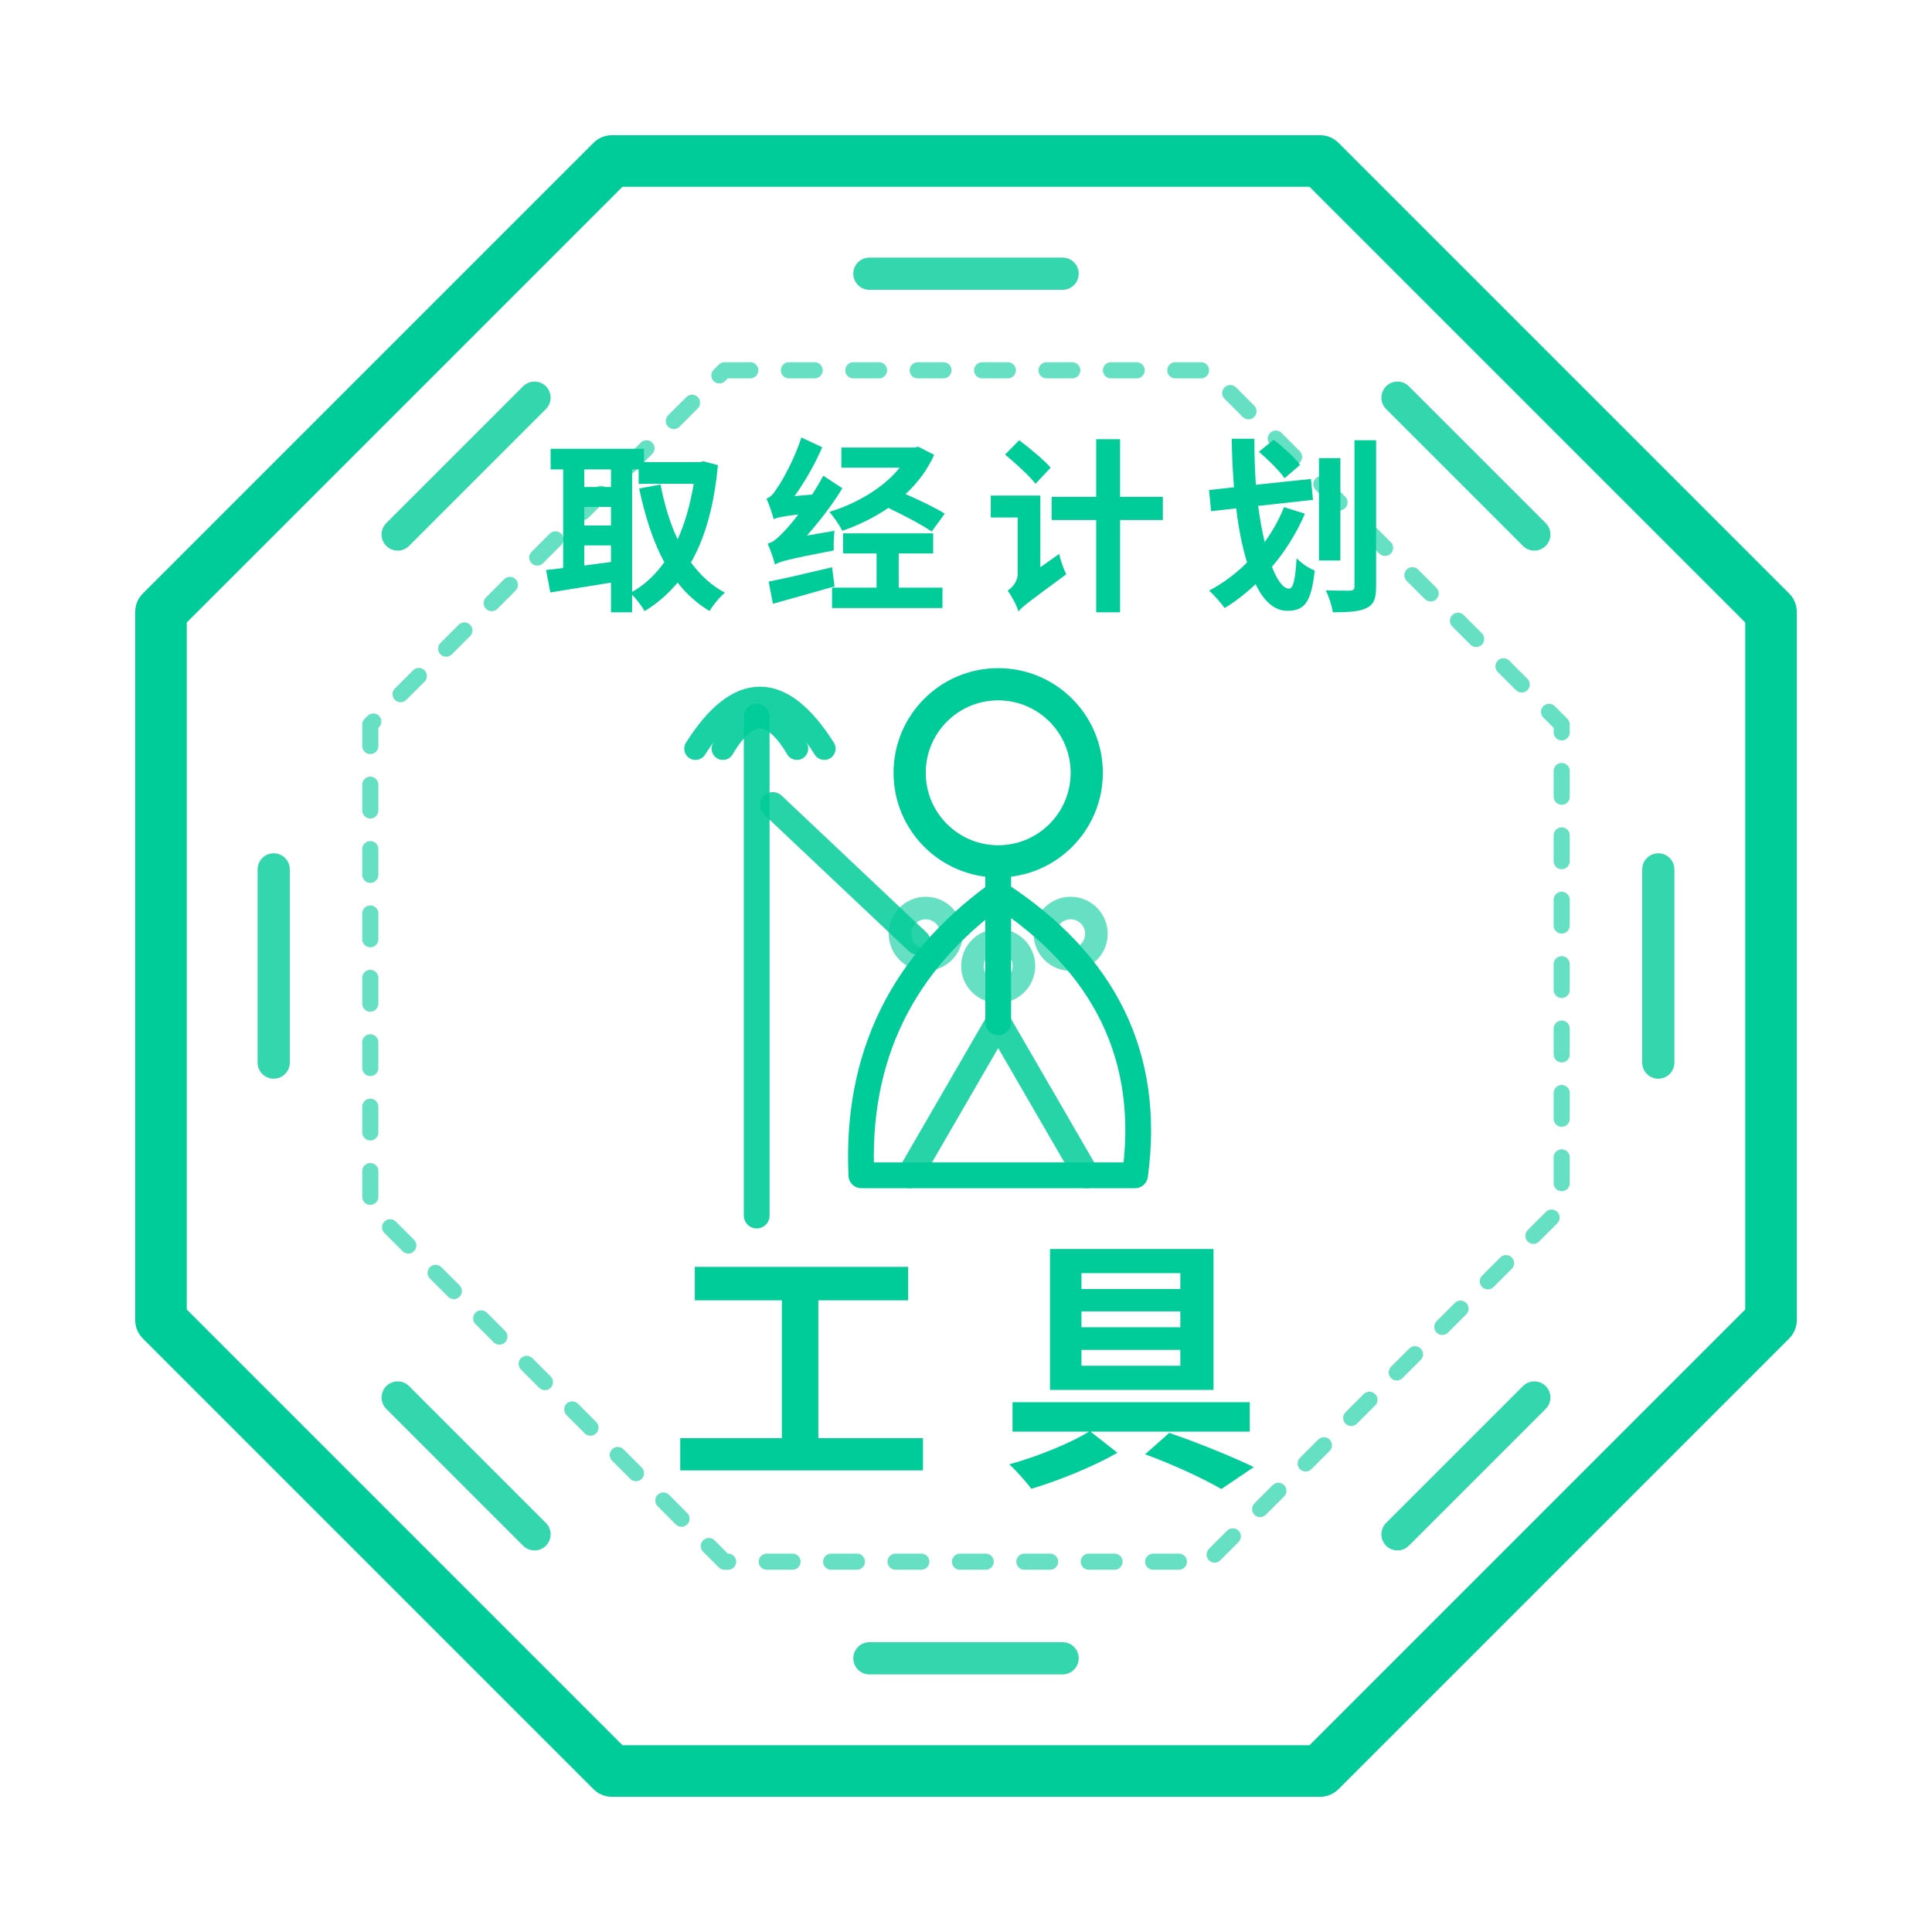
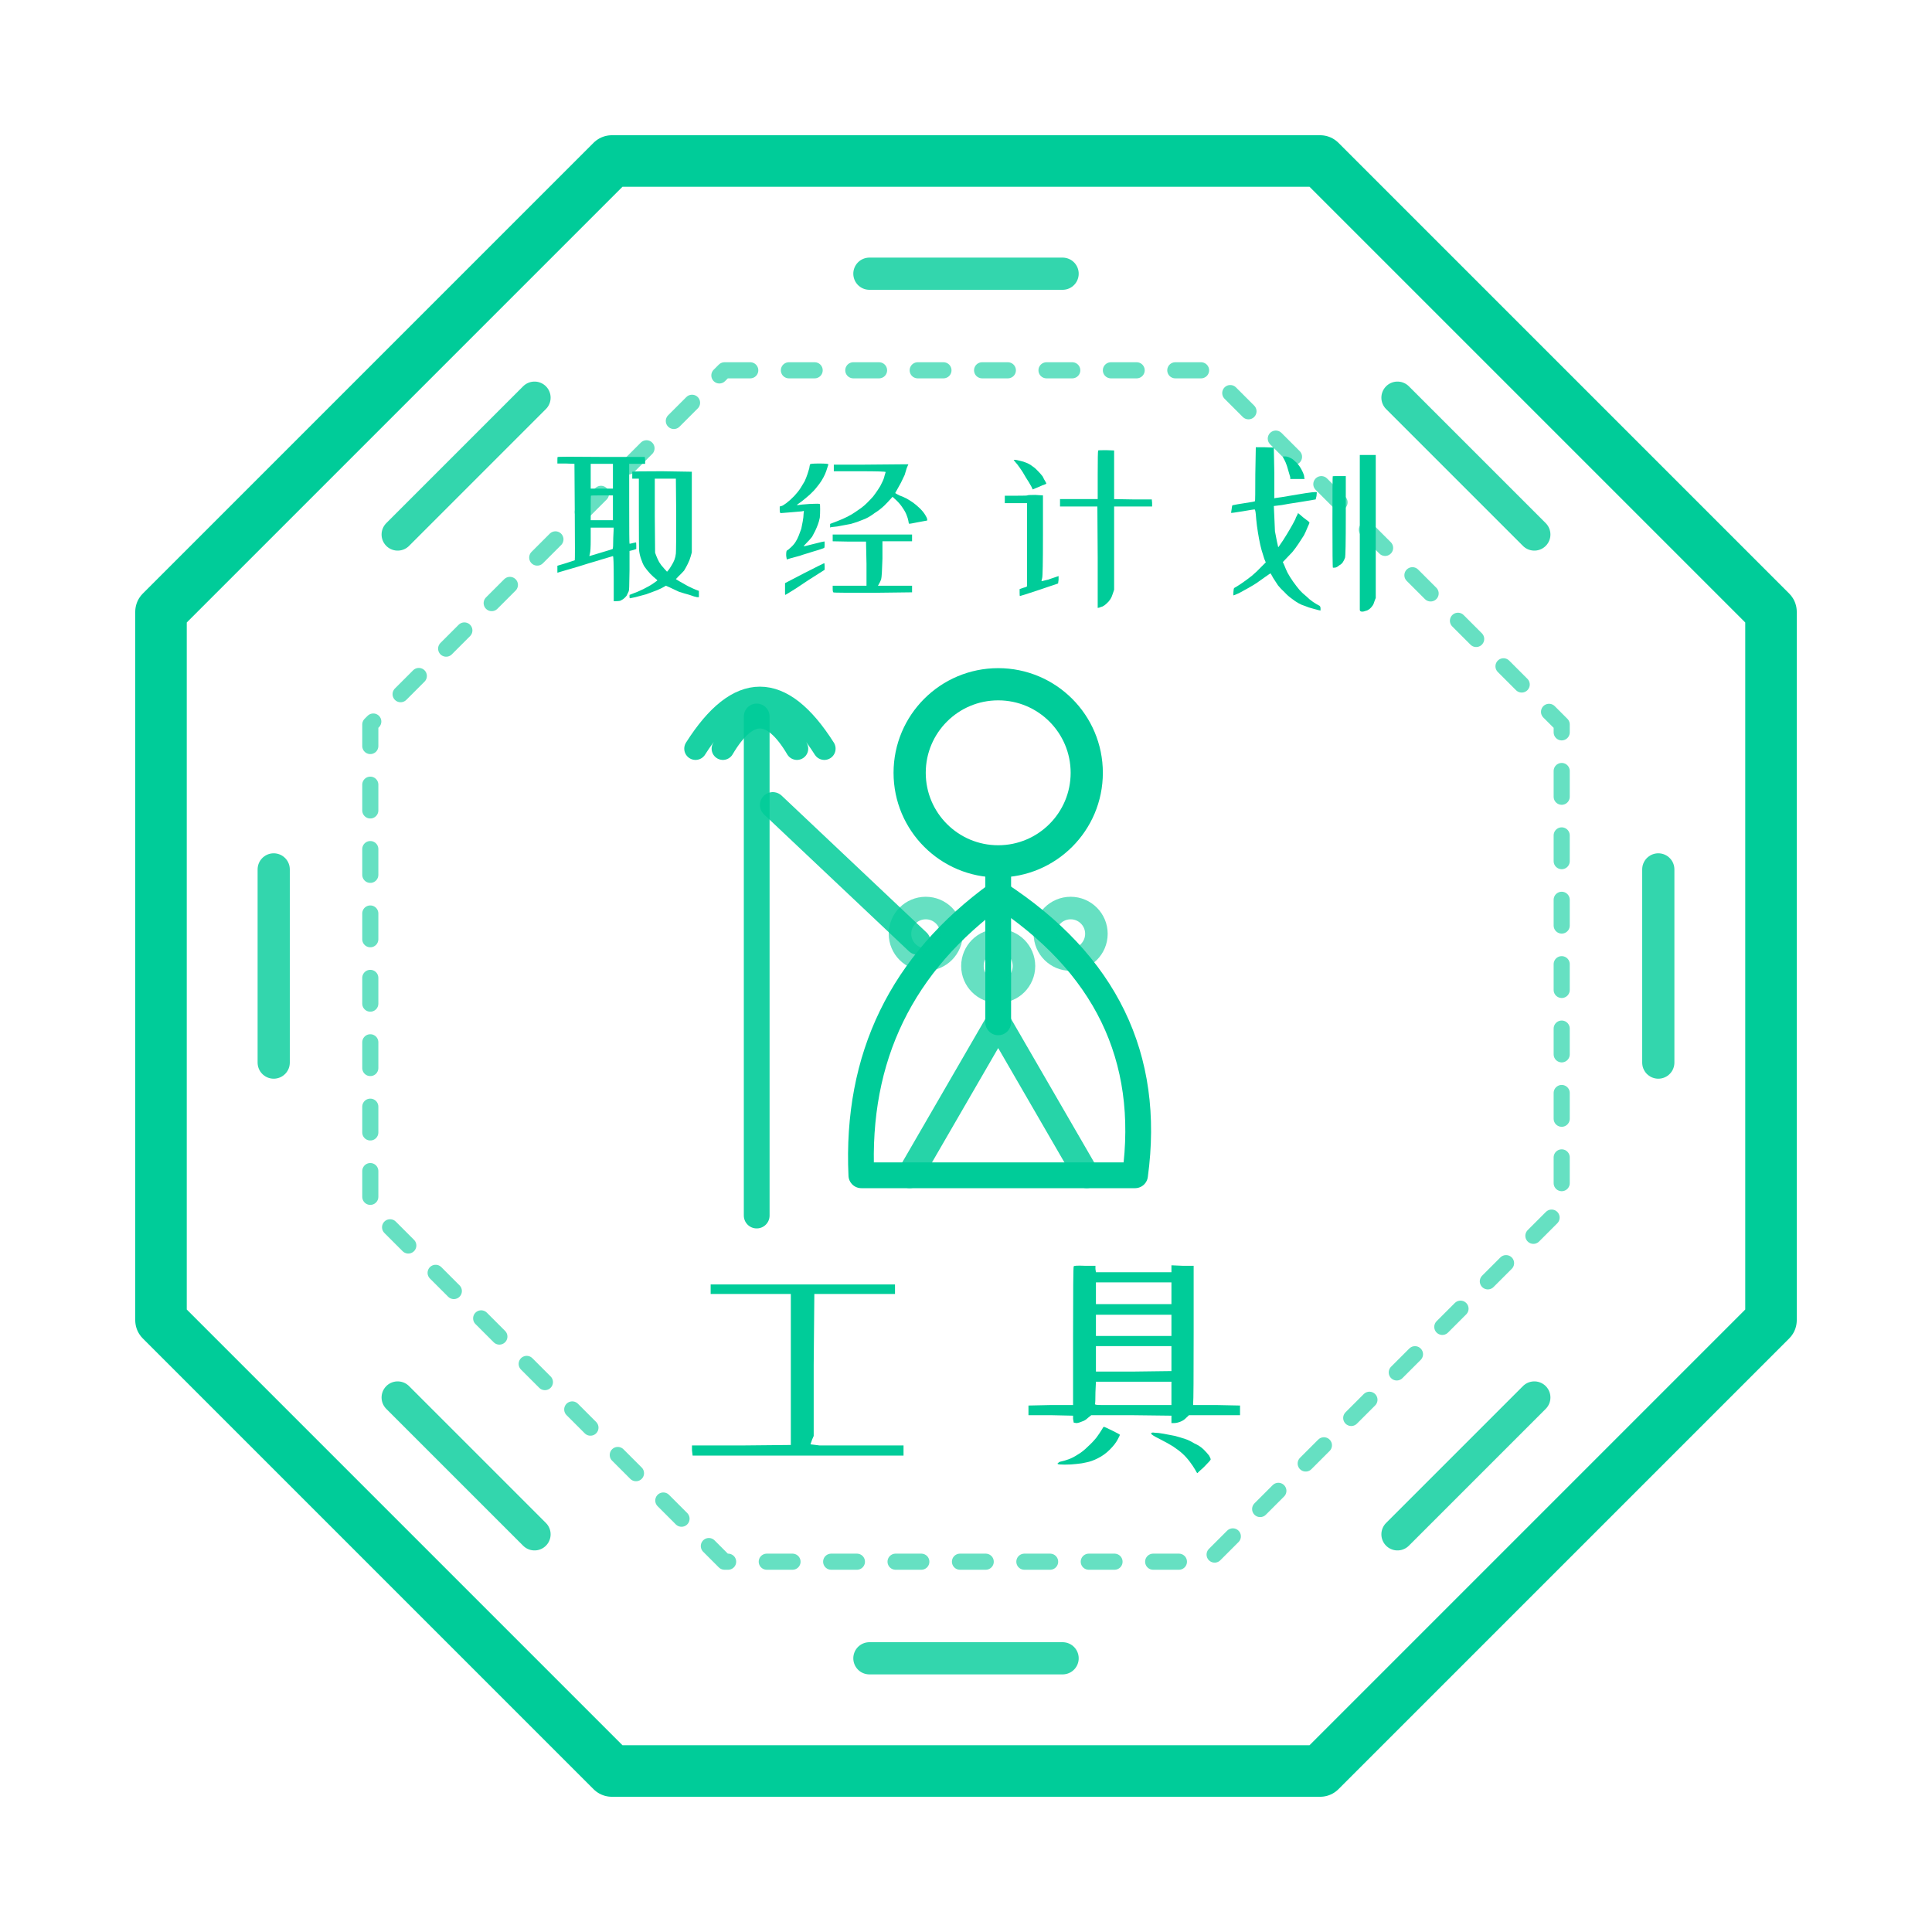
<svg xmlns="http://www.w3.org/2000/svg" width="120" height="120" viewBox="0 0 120 120">
  <g fill="none" stroke="#00CC99" stroke-width="2" stroke-linecap="round" stroke-linejoin="round">
    <polygon points="38,10 82,10 110,38 110,82 82,110 38,110 10,82 10,38" stroke-width="3.2" />
    <polygon points="45,23 75,23 97,45 97,75 75,97 45,97 23,75 23,45" stroke-width="1" stroke-dasharray="1.6 2.4" opacity=".6" />
    <path d="M54.0,17.0 L66.0,17.0" stroke-width="2" opacity=".8" />
    <path d="M86.8,24.7 L95.3,33.2" stroke-width="2" opacity=".8" />
    <path d="M103.0,54.0 L103.0,66.0" stroke-width="2" opacity=".8" />
    <path d="M95.3,86.8 L86.8,95.3" stroke-width="2" opacity=".8" />
    <path d="M66.0,103.0 L54.0,103.0" stroke-width="2" opacity=".8" />
    <path d="M33.2,95.3 L24.7,86.8" stroke-width="2" opacity=".8" />
    <path d="M17.0,66.0 L17.0,54.0" stroke-width="2" opacity=".8" />
    <path d="M24.7,33.2 L33.2,24.7" stroke-width="2" opacity=".8" />
-     <text x="60" y="37" font-family="Weibei SC,STWeibei,Songti SC,serif" font-size="11.5" font-weight="700" letter-spacing="2.2" text-anchor="middle" fill="#00CC99" stroke="none">取经计划</text>
+     <g fill="#00CC99" stroke="none">
+       <path d="M40.05 28.38 40.07 28.58V28.81H39.56H39.08V31.27Q39.08 33.76 39.10 33.77Q39.13 33.78 39.31 33.73Q39.47 33.69 39.50 33.69Q39.52 33.69 39.52 33.90V34.10L39.31 34.17L39.10 34.22V35.41Q39.08 36.22 39.08 36.44Q39.08 36.66 39.04 36.75Q38.99 36.86 38.92 37.00Q38.83 37.12 38.71 37.21Q38.60 37.28 38.51 37.32Q38.39 37.34 38.25 37.34H38.12V35.94Q38.12 34.54 38.07 34.54Q38.05 34.54 37.70 34.65Q37.61 34.68 37.43 34.73Q37.24 34.79 36.97 34.87Q36.69 34.95 36.53 35.00Q35.98 35.18 35.17 35.41Q34.64 35.57 34.62 35.57Q34.62 35.57 34.62 35.37V35.14L35.15 34.98Q35.68 34.81 35.70 34.80Q35.72 34.79 35.70 31.80L35.68 28.81L35.15 28.79H34.62V28.61Q34.62 28.42 34.63 28.39Q34.64 28.35 37.36 28.38ZM36.69 31.57V32.31H37.38H38.07V31.55V30.77H37.40Q36.71 30.77 36.70 30.79Q36.69 30.81 36.69 31.57ZM36.69 32.77V33.50Q36.69 34.22 36.64 34.38Q36.60 34.54 36.61 34.54Q36.62 34.54 37.31 34.33Q38.02 34.12 38.05 34.10Q38.09 34.08 38.09 33.41L38.12 32.77H37.40ZM42.97 29.30V31.80V34.31L42.90 34.56Q42.83 34.81 42.72 35.02Q42.62 35.23 42.49 35.44Q42.35 35.60 42.16 35.78L41.98 35.97L42.19 36.10Q42.39 36.22 42.72 36.40Q43.11 36.59 43.22 36.63L43.41 36.70V36.91V37.09H43.29Q43.15 37.07 42.83 36.95Q42.49 36.86 42.16 36.75Q41.86 36.61 41.61 36.49L41.36 36.38L41.24 36.45Q41.13 36.52 40.81 36.66Q40.48 36.79 40.14 36.91Q39.82 37.00 39.47 37.09Q39.15 37.16 39.13 37.16Q39.10 37.16 39.10 37.07V36.95L39.33 36.86Q39.59 36.77 39.96 36.59Q40.35 36.40 40.60 36.22Q40.83 36.06 40.83 36.05Q40.83 36.03 40.73 35.95Q40.62 35.87 40.39 35.64Q40.16 35.39 40.02 35.18Q39.91 35.00 39.82 34.72Q39.73 34.47 39.70 34.22Q39.68 33.99 39.68 31.85V29.73H39.47H39.27V29.52Q39.27 29.32 39.27 29.30Q39.29 29.27 41.13 29.27ZM40.67 29.73V32.03L40.69 34.33L40.76 34.52Q40.83 34.70 40.94 34.91Q41.06 35.11 41.24 35.30L41.43 35.51L41.52 35.41Q41.59 35.32 41.70 35.14Q41.82 34.95 41.89 34.77Q41.96 34.59 41.98 34.38Q42.00 34.15 42.00 31.96L41.98 29.73H41.34ZM36.69 30.35H38.07V28.81H36.69Z" />
+       <path d="M51.38 29.07Q51.33 29.25 51.24 29.46Q51.15 29.66 51.03 29.85Q50.92 30.03 50.73 30.26Q50.57 30.47 50.30 30.72Q50.04 30.95 49.81 31.13Q49.58 31.30 49.52 31.34Q49.47 31.37 49.52 31.37Q49.54 31.37 49.58 31.37Q49.72 31.34 50.30 31.30Q50.90 31.27 50.92 31.31Q50.94 31.34 50.94 31.62Q50.94 31.92 50.92 32.15Q50.87 32.40 50.80 32.58Q50.73 32.77 50.63 32.98Q50.53 33.18 50.44 33.34Q50.32 33.50 50.11 33.71L49.91 33.92H50.00Q50.09 33.90 50.64 33.76Q51.19 33.62 51.21 33.63Q51.22 33.64 51.22 33.83Q51.22 34.01 51.19 34.03Q51.15 34.06 50.80 34.17Q50.71 34.19 50.53 34.25Q50.34 34.31 50.08 34.39Q49.81 34.47 49.68 34.52Q48.92 34.72 48.87 34.75Q48.83 34.54 48.83 34.49Q48.83 34.22 48.88 34.19Q48.94 34.17 49.11 34.01Q49.29 33.85 49.40 33.68Q49.52 33.50 49.61 33.27Q49.68 33.09 49.77 32.84Q49.81 32.61 49.86 32.38Q49.91 32.10 49.91 31.94L49.93 31.73L49.81 31.76Q49.75 31.76 49.12 31.82Q48.55 31.87 48.49 31.87Q48.43 31.87 48.43 31.66V31.46L48.53 31.43Q48.60 31.43 48.84 31.25Q49.08 31.07 49.33 30.81Q49.58 30.54 49.72 30.32Q49.86 30.10 49.98 29.89Q50.09 29.64 50.16 29.43Q50.23 29.20 50.27 29.07Q50.27 29.02 50.29 28.94Q50.30 28.86 50.32 28.84Q50.32 28.79 50.88 28.79Q51.45 28.79 51.45 28.84Q51.45 28.88 51.38 29.07ZM56.32 29.07Q56.25 29.32 56.19 29.50Q56.09 29.71 55.96 29.98Q55.79 30.28 55.70 30.45Q55.59 30.63 55.61 30.63Q55.63 30.65 55.86 30.77Q56.07 30.84 56.32 30.97Q56.53 31.09 56.73 31.23Q56.92 31.37 57.14 31.58Q57.36 31.80 57.47 31.99Q57.57 32.15 57.59 32.24Q57.59 32.26 57.59 32.30Q57.59 32.33 57.59 32.33Q57.59 32.33 57.05 32.43Q56.51 32.54 56.47 32.53Q56.44 32.52 56.42 32.35Q56.39 32.19 56.31 31.99Q56.23 31.78 56.07 31.55Q55.91 31.30 55.68 31.08Q55.45 30.86 55.44 30.86Q55.43 30.86 55.31 31.00Q55.17 31.16 54.92 31.41Q54.62 31.69 54.32 31.87Q54.05 32.08 53.75 32.22Q53.47 32.33 53.24 32.42Q53.01 32.49 52.85 32.54Q52.76 32.56 52.48 32.61Q52.25 32.65 52.00 32.70Q51.63 32.74 51.63 32.74Q51.56 32.77 51.56 32.76Q51.56 32.74 51.56 32.65V32.54L51.98 32.38Q52.39 32.22 52.64 32.09Q52.90 31.96 53.13 31.80Q53.36 31.64 53.49 31.55Q53.68 31.41 53.86 31.23Q54.07 31.02 54.23 30.84Q54.39 30.63 54.53 30.42Q54.69 30.19 54.78 29.98Q54.90 29.75 54.94 29.55Q55.01 29.34 55.01 29.32Q55.01 29.27 53.40 29.27H51.79V29.07V28.86H53.63Q55.52 28.84 55.93 28.84Q56.42 28.84 56.42 28.84Q56.42 28.84 56.32 29.07ZM56.65 33.20V33.41V33.62H55.73H54.81V34.70Q54.78 35.80 54.73 35.98Q54.67 36.15 54.60 36.26L54.53 36.38H55.59H56.65V36.59V36.79L54.23 36.82Q51.84 36.82 51.78 36.80Q51.72 36.79 51.72 36.59V36.38H52.76H53.82V35.02L53.79 33.64H52.76L51.72 33.62V33.41V33.20H54.18ZM51.22 35.18V35.39L50.64 35.76Q50.34 35.94 49.45 36.54Q48.83 36.93 48.78 36.95Q48.76 36.93 48.76 36.90Q48.76 36.86 48.76 36.79Q48.76 36.72 48.76 36.59V36.22L49.95 35.60Q51.17 34.98 51.19 34.98Q51.22 34.98 51.22 35.18Z" />
+       <path d="M69.20 27.98V29.50V31.00L70.37 31.02H71.54L71.56 31.23V31.46H70.39H69.20V34.03V36.63L69.13 36.84Q69.06 37.07 68.97 37.21Q68.87 37.37 68.74 37.48Q68.62 37.60 68.48 37.67Q68.34 37.71 68.28 37.74L68.18 37.76V34.61L68.16 31.46H67.01H65.84V31.23V31.00H67.01H68.18V29.50Q68.18 28.01 68.21 27.98Q68.23 27.96 68.71 27.96ZM63.74 28.74Q63.93 28.81 64.14 28.97Q64.32 29.09 64.48 29.27Q64.62 29.41 64.76 29.59Q64.87 29.82 64.92 29.89Q64.99 30.01 64.99 30.03Q64.99 30.05 64.92 30.08Q64.78 30.12 64.48 30.26L64.14 30.40L64.07 30.24Q63.93 29.98 63.72 29.66Q63.49 29.25 63.33 29.04Q63.17 28.81 63.08 28.72Q62.96 28.58 62.96 28.57Q62.96 28.56 63.04 28.56Q63.12 28.56 63.35 28.62Q63.58 28.67 63.74 28.74ZM64.78 30.77V33.27Q64.78 35.76 64.73 35.91Q64.69 36.06 64.69 36.10L65.15 35.99Q65.17 35.97 65.19 35.97L65.75 35.78V36.01L65.72 36.24L64.57 36.63Q63.40 37.02 63.35 37.02Q63.33 37.02 63.33 36.82V36.59L63.47 36.54Q63.61 36.49 63.70 36.47L63.79 36.42V33.85V31.25H63.10H62.41V31.02V30.79H63.10Q63.79 30.79 63.81 30.77Q63.84 30.74 64.30 30.74Z" />
+       <path d="M79.12 27.80 79.15 29.36V30.95L79.24 30.93Q79.33 30.93 80.55 30.72Q81.77 30.51 81.79 30.58Q81.79 30.63 81.77 30.81L81.72 31.02L80.89 31.16Q79.84 31.32 79.61 31.37L79.12 31.43L79.15 32.08Q79.17 32.68 79.19 33.00Q79.24 33.25 79.31 33.62Q79.38 33.96 79.39 33.98Q79.40 33.99 79.42 33.96Q79.58 33.73 79.70 33.55Q79.95 33.16 80.11 32.88Q80.30 32.56 80.46 32.24Q80.48 32.15 80.53 32.07Q80.57 31.99 80.60 31.93Q80.62 31.87 80.62 31.87Q80.64 31.87 80.96 32.15Q81.33 32.42 81.33 32.45Q81.35 32.47 81.22 32.74Q81.10 33.04 80.99 33.25Q80.87 33.44 80.66 33.76Q80.46 34.06 80.27 34.29Q80.04 34.54 79.88 34.70L79.68 34.91L79.77 35.11Q79.86 35.34 79.97 35.57Q80.11 35.83 80.32 36.13Q80.55 36.45 80.73 36.66Q80.89 36.84 81.15 37.05Q81.35 37.25 81.56 37.39Q81.77 37.53 81.91 37.60Q82.02 37.64 82.02 37.78V37.92L81.91 37.90Q81.79 37.87 81.54 37.80Q81.29 37.74 81.06 37.64Q80.85 37.58 80.64 37.46Q80.43 37.34 80.23 37.18Q80.00 37.02 79.79 36.79Q79.54 36.56 79.38 36.36Q79.24 36.15 79.08 35.90Q78.94 35.64 78.92 35.62Q78.92 35.60 78.82 35.67Q78.73 35.73 78.59 35.83Q78.30 36.03 78.04 36.22Q77.79 36.38 77.54 36.52Q77.28 36.66 76.96 36.84Q76.64 36.98 76.62 36.98Q76.59 36.98 76.61 36.77Q76.62 36.56 76.66 36.52Q76.73 36.49 77.08 36.26Q77.42 36.03 77.76 35.76Q78.09 35.48 78.34 35.21L78.62 34.93L78.53 34.72Q78.46 34.49 78.36 34.17Q78.27 33.85 78.20 33.46Q78.13 33.09 78.07 32.65Q78.02 32.24 78.00 31.94Q77.97 31.64 77.92 31.64Q77.86 31.64 77.17 31.76Q76.48 31.87 76.47 31.86Q76.46 31.85 76.50 31.62Q76.52 31.43 76.54 31.40Q76.55 31.37 76.62 31.37Q76.73 31.34 77.31 31.25Q77.93 31.16 77.95 31.13Q77.97 31.11 77.97 29.46L78.00 27.78H78.55ZM85.45 28.26V32.70V37.14L85.38 37.32Q85.33 37.51 85.25 37.62Q85.17 37.74 85.06 37.83Q84.94 37.92 84.83 37.94Q84.71 37.99 84.62 37.99Q84.51 37.99 84.48 37.94Q84.46 37.92 84.46 37.87Q84.46 37.85 84.46 33.04V28.26H84.97ZM80.14 28.44Q80.30 28.51 80.41 28.63Q80.55 28.74 80.64 28.86Q80.73 28.97 80.83 29.15Q80.92 29.32 80.96 29.43Q81.01 29.55 81.01 29.66L81.03 29.75H80.60H80.14V29.64Q80.11 29.52 80.02 29.23Q79.93 28.90 79.86 28.74Q79.79 28.58 79.73 28.48Q79.68 28.38 79.68 28.36Q79.68 28.35 79.83 28.35Q79.97 28.35 80.14 28.44ZM83.59 29.57V32.05Q83.59 34.52 83.54 34.65Q83.49 34.79 83.40 34.93Q83.31 35.05 83.19 35.11Q83.08 35.21 82.96 35.25Q82.83 35.27 82.79 35.26Q82.76 35.25 82.76 32.42Q82.76 29.59 82.78 29.58Q82.80 29.57 83.19 29.57Z" />
+     </g>
    <circle cx="62" cy="48" r="5.5" />
    <path d="M62 53.5 v10" stroke-width="1.6" />
    <path d="M62 63.5 l-5.5 9.5 M62 63.5 l5.5 9.5" stroke-width="1.6" stroke-opacity=".85" />
    <path d="M62 55.5 q-9 6.5 -8.5 17.5 h17 q1.5 -11 -8.5 -17.5 Z" stroke-width="1.6" />
    <circle cx="57.5" cy="58" r="1.6" stroke-width="1.4" stroke-opacity=".6" />
    <circle cx="62" cy="60" r="1.6" stroke-width="1.4" stroke-opacity=".6" />
    <circle cx="66.5" cy="58" r="1.6" stroke-width="1.4" stroke-opacity=".6" />
    <path d="M47 44.5 v31" stroke-width="1.6" stroke-opacity=".9" />
    <path d="M43.2 46.5 Q47.2 40.2 51.2 46.5 M44.9 46.5 Q47.2 42.6 49.5 46.5" stroke-width="1.4" stroke-opacity=".9" />
    <path d="M57 58.5 L48 50" stroke-width="1.6" stroke-opacity=".85" />
-     <text x="60" y="91" font-family="Weibei SC,STWeibei,Songti SC,serif" font-size="16.5" font-weight="700" letter-spacing="4" text-anchor="middle" fill="#00CC99" stroke="none">工具</text>
+     <g fill="#00CC99" stroke="none">
+       <path d="M55.59 79.78V80.08V80.37H53.08H50.58L50.54 84.80V89.19L50.44 89.42Q50.38 89.61 50.34 89.71L50.91 89.78Q51.37 89.78 53.22 89.78H56.12V90.11V90.41H49.55H43.02L42.98 90.08V89.78H46.05L49.12 89.75V85.06V80.37H46.65H44.14V80.08V79.78H49.88Z" />
+       <path d="M68.04 78.62V78.82L68.07 79.02H70.42H72.76V78.82V78.59L73.45 78.62H74.14V82.78Q74.14 86.97 74.11 87.14V87.27H75.56L77.02 87.30V87.60V87.90H75.43H73.85L73.68 88.06Q73.52 88.23 73.30 88.31Q73.09 88.39 72.92 88.39H72.76V88.16V87.93L70.25 87.90H67.78L67.58 88.06Q67.41 88.23 67.21 88.29Q66.98 88.39 66.85 88.39L66.69 88.36L66.65 88.13V87.93L65.27 87.90H63.88V87.60V87.30L65.27 87.27H66.65V82.98Q66.65 78.69 66.69 78.66Q66.69 78.59 67.38 78.62ZM68.07 85.82 68.04 86.48Q68.04 87.17 68.01 87.20Q68.01 87.24 68.07 87.25Q68.14 87.27 68.42 87.27Q68.70 87.27 69.13 87.27Q69.56 87.27 70.38 87.27H72.76V86.55V85.82H70.42ZM69.09 88.86Q69.56 89.09 69.56 89.12Q69.56 89.15 69.41 89.43Q69.26 89.71 68.93 90.04Q68.60 90.37 68.20 90.57Q67.81 90.77 67.48 90.83Q67.21 90.90 66.85 90.93Q66.55 90.97 66.12 90.97Q65.73 90.97 65.70 90.93Q65.66 90.90 65.73 90.87Q65.76 90.80 65.93 90.77Q66.09 90.74 66.37 90.64Q66.65 90.54 66.95 90.34Q67.25 90.17 67.58 89.84Q67.87 89.58 68.11 89.28Q68.30 89.02 68.44 88.79Q68.53 88.62 68.57 88.62Q68.60 88.62 69.09 88.86ZM72.26 89.05Q72.63 89.12 72.99 89.19Q73.32 89.28 73.62 89.38Q73.85 89.45 74.18 89.65Q74.54 89.81 74.77 90.04Q74.97 90.24 75.10 90.41Q75.20 90.60 75.20 90.64Q75.20 90.70 74.80 91.10Q74.67 91.23 74.57 91.31Q74.47 91.40 74.42 91.45Q74.38 91.50 74.38 91.50Q74.34 91.50 74.23 91.28Q74.11 91.07 73.90 90.79Q73.68 90.50 73.45 90.29Q73.22 90.08 72.86 89.84Q72.56 89.65 72.03 89.38Q71.50 89.12 71.50 89.04Q71.50 88.95 71.73 88.99Q71.93 88.99 72.26 89.05ZM68.07 81.00H72.76V79.65H68.07ZM68.07 82.98H72.76V81.66H68.07ZM68.07 85.19H70.42L72.76 85.16V83.61H68.07Z" />
+     </g>
  </g>
</svg>
